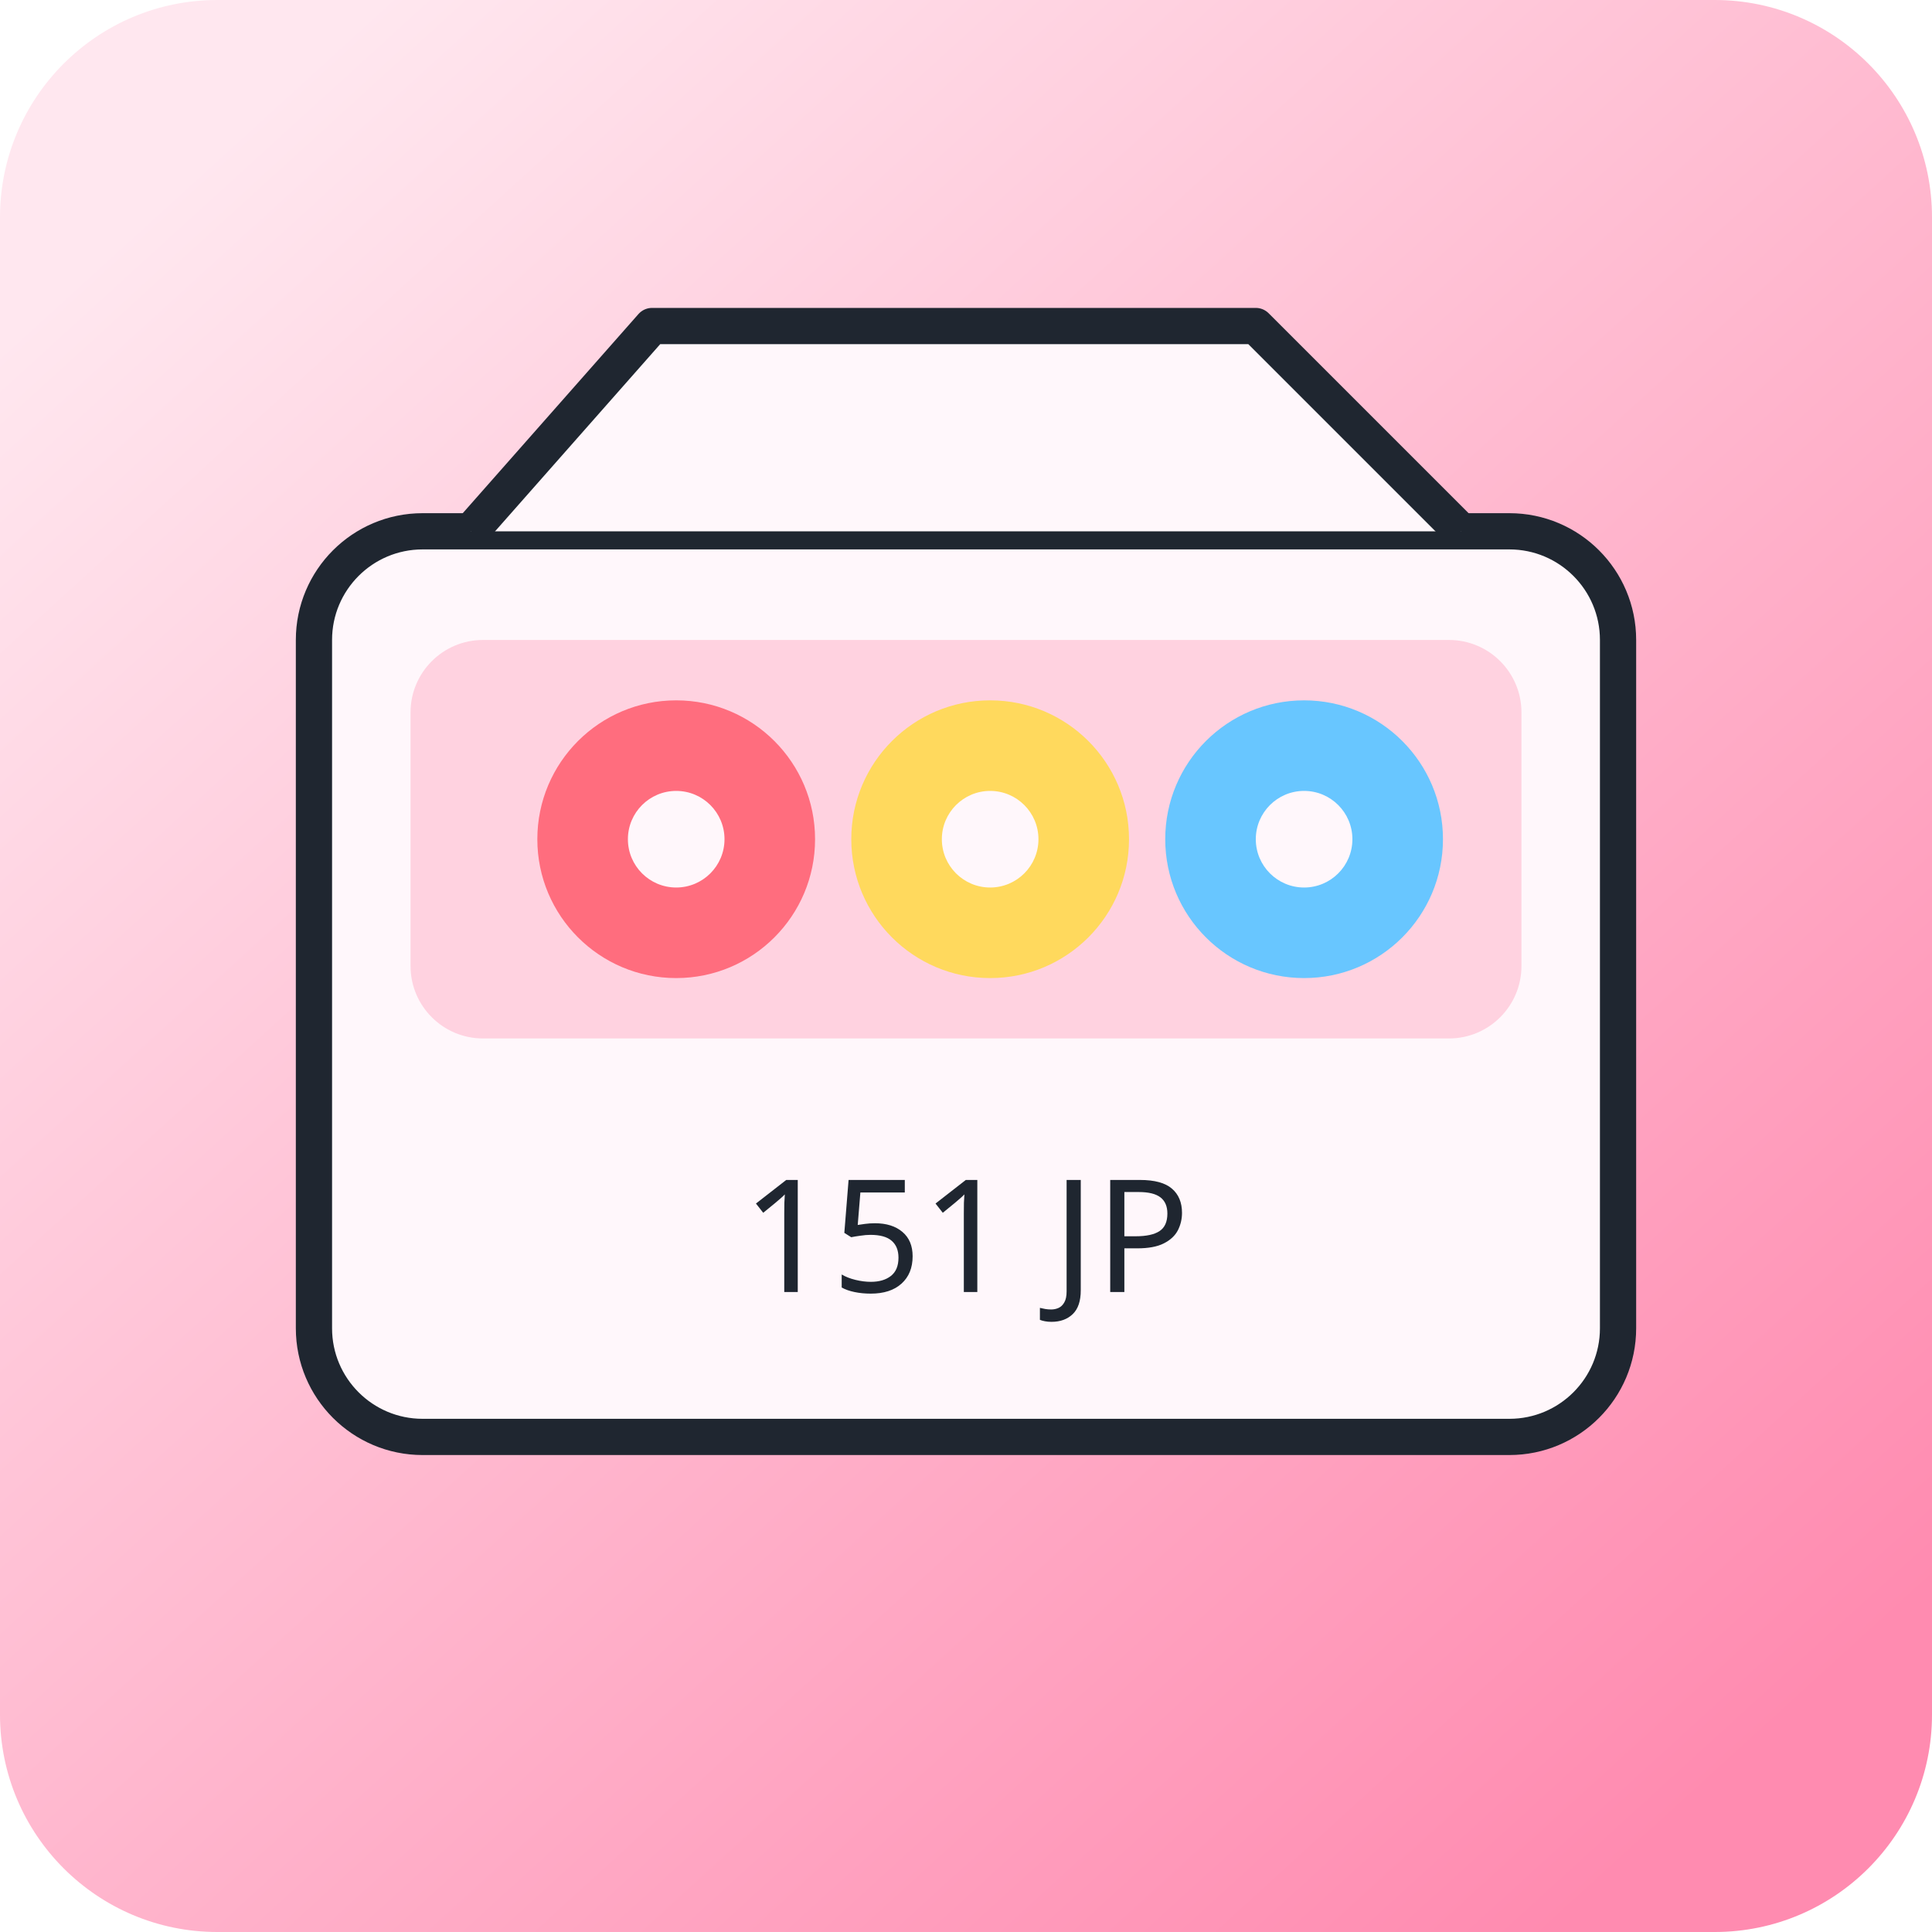
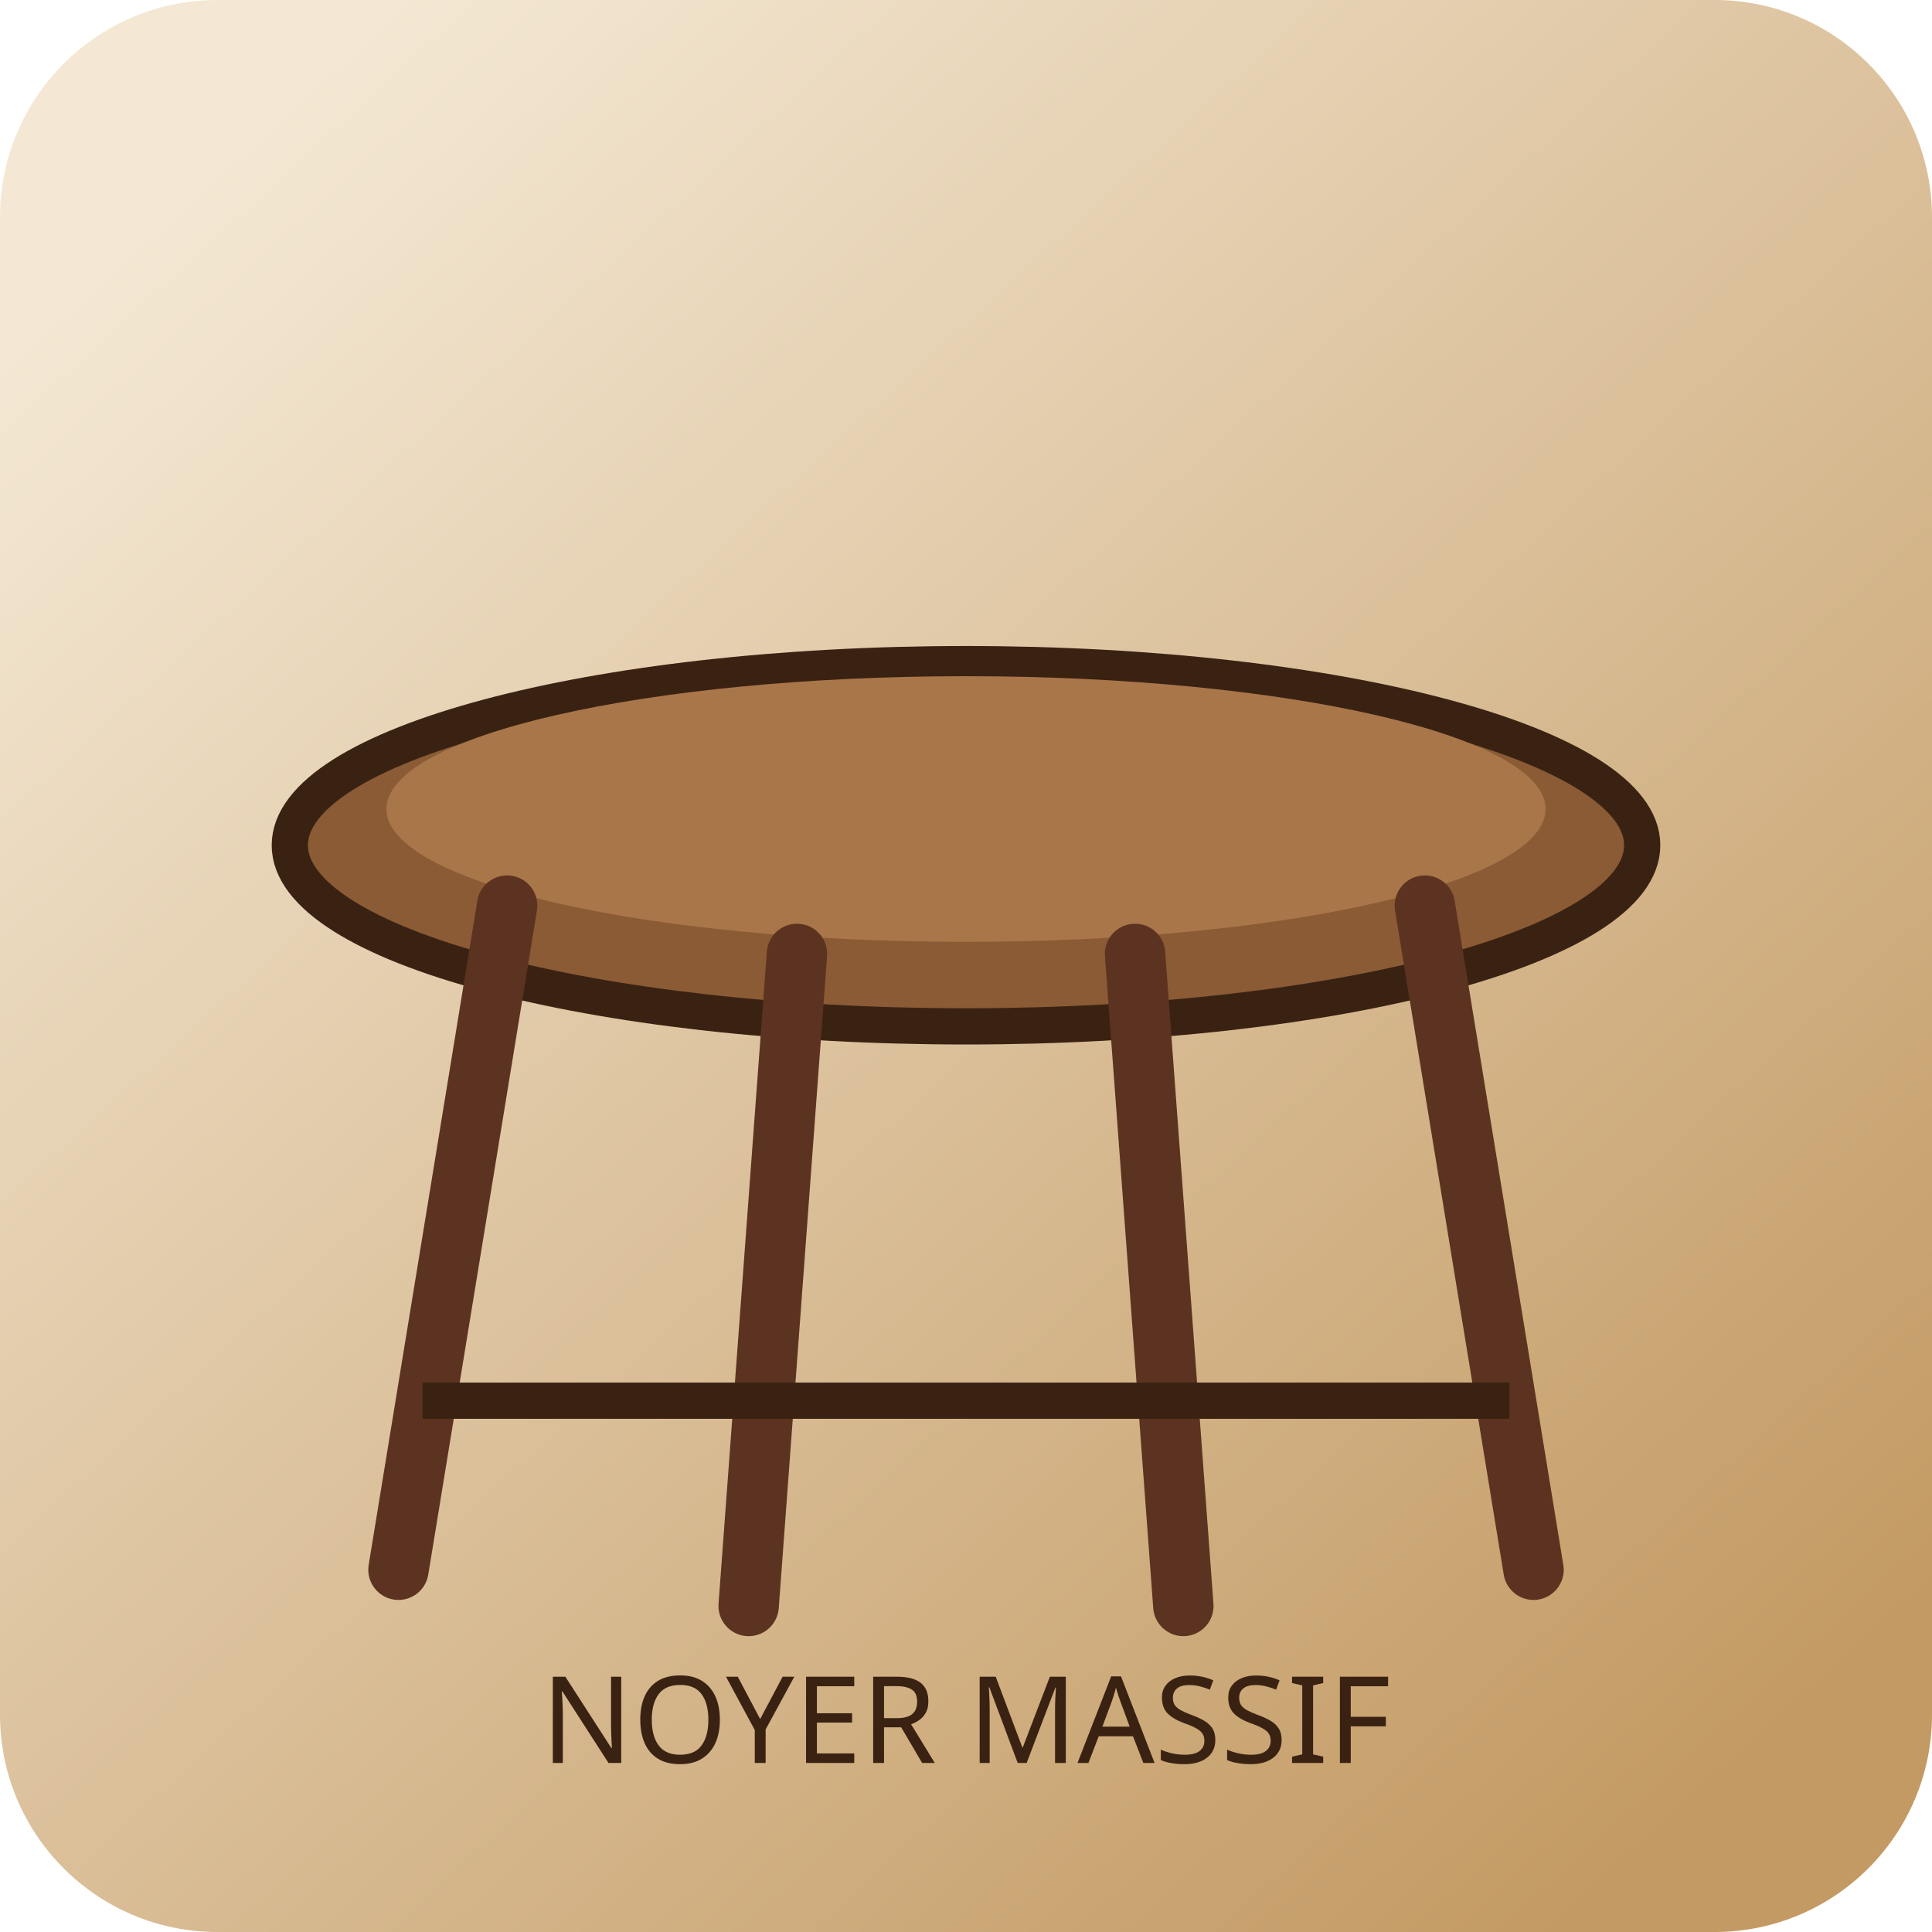
<svg xmlns="http://www.w3.org/2000/svg" viewBox="0 0 320 320" role="img" aria-labelledby="title desc">
  <defs>
    <linearGradient id="bg" x1="36" y1="24" x2="284" y2="296" gradientUnits="userSpaceOnUse">
-       <stop offset="0" stop-color="#ffe7ef" />
-       <stop offset="1" stop-color="#ff8bb0" />
+       <stop offset="0" stop-color="#f4e8d4" />
+       <stop offset="1" stop-color="#c39a63" />
    </linearGradient>
  </defs>
  <rect width="320" height="320" rx="36" fill="url(#bg)" />
-   <rect x="52" y="88" width="216" height="150" rx="18" fill="#fff7fb" stroke="#1f2630" stroke-width="6" />
-   <rect x="68" y="106" width="184" height="66" rx="12" fill="#ffd2e0" />
-   <circle cx="112" cy="139" r="23" fill="#ff6d7e" />
-   <circle cx="112" cy="139" r="8" fill="#fff7fb" />
-   <circle cx="164" cy="139" r="23" fill="#ffd95d" />
-   <circle cx="164" cy="139" r="8" fill="#fff7fb" />
-   <circle cx="216" cy="139" r="23" fill="#68c6ff" />
-   <circle cx="216" cy="139" r="8" fill="#fff7fb" />
-   <path d="M78 88l30-34h100l34 34" fill="#fff7fb" stroke="#1f2630" stroke-width="6" stroke-linejoin="round" />
-   <text x="160" y="214" fill="#1f2630" font-size="26" font-family="Verdana, sans-serif" text-anchor="middle">151 JP</text>
+   <ellipse cx="160" cy="140" rx="112" ry="30" fill="#8a5b34" stroke="#3a2213" stroke-width="6" />
+   <ellipse cx="160" cy="134" rx="96" ry="22" fill="#a9764a" />
+   <path d="M84 150l-18 110M236 150l18 110M132 158l-8 108M188 158l8 108" stroke="#5c3320" stroke-width="10" stroke-linecap="round" />
+   <path d="M70 232h180" stroke="#3a2213" stroke-width="6" />
+   <text x="160" y="292" fill="#3a2213" font-size="20" font-family="Verdana, sans-serif" text-anchor="middle">NOYER MASSIF</text>
</svg>
